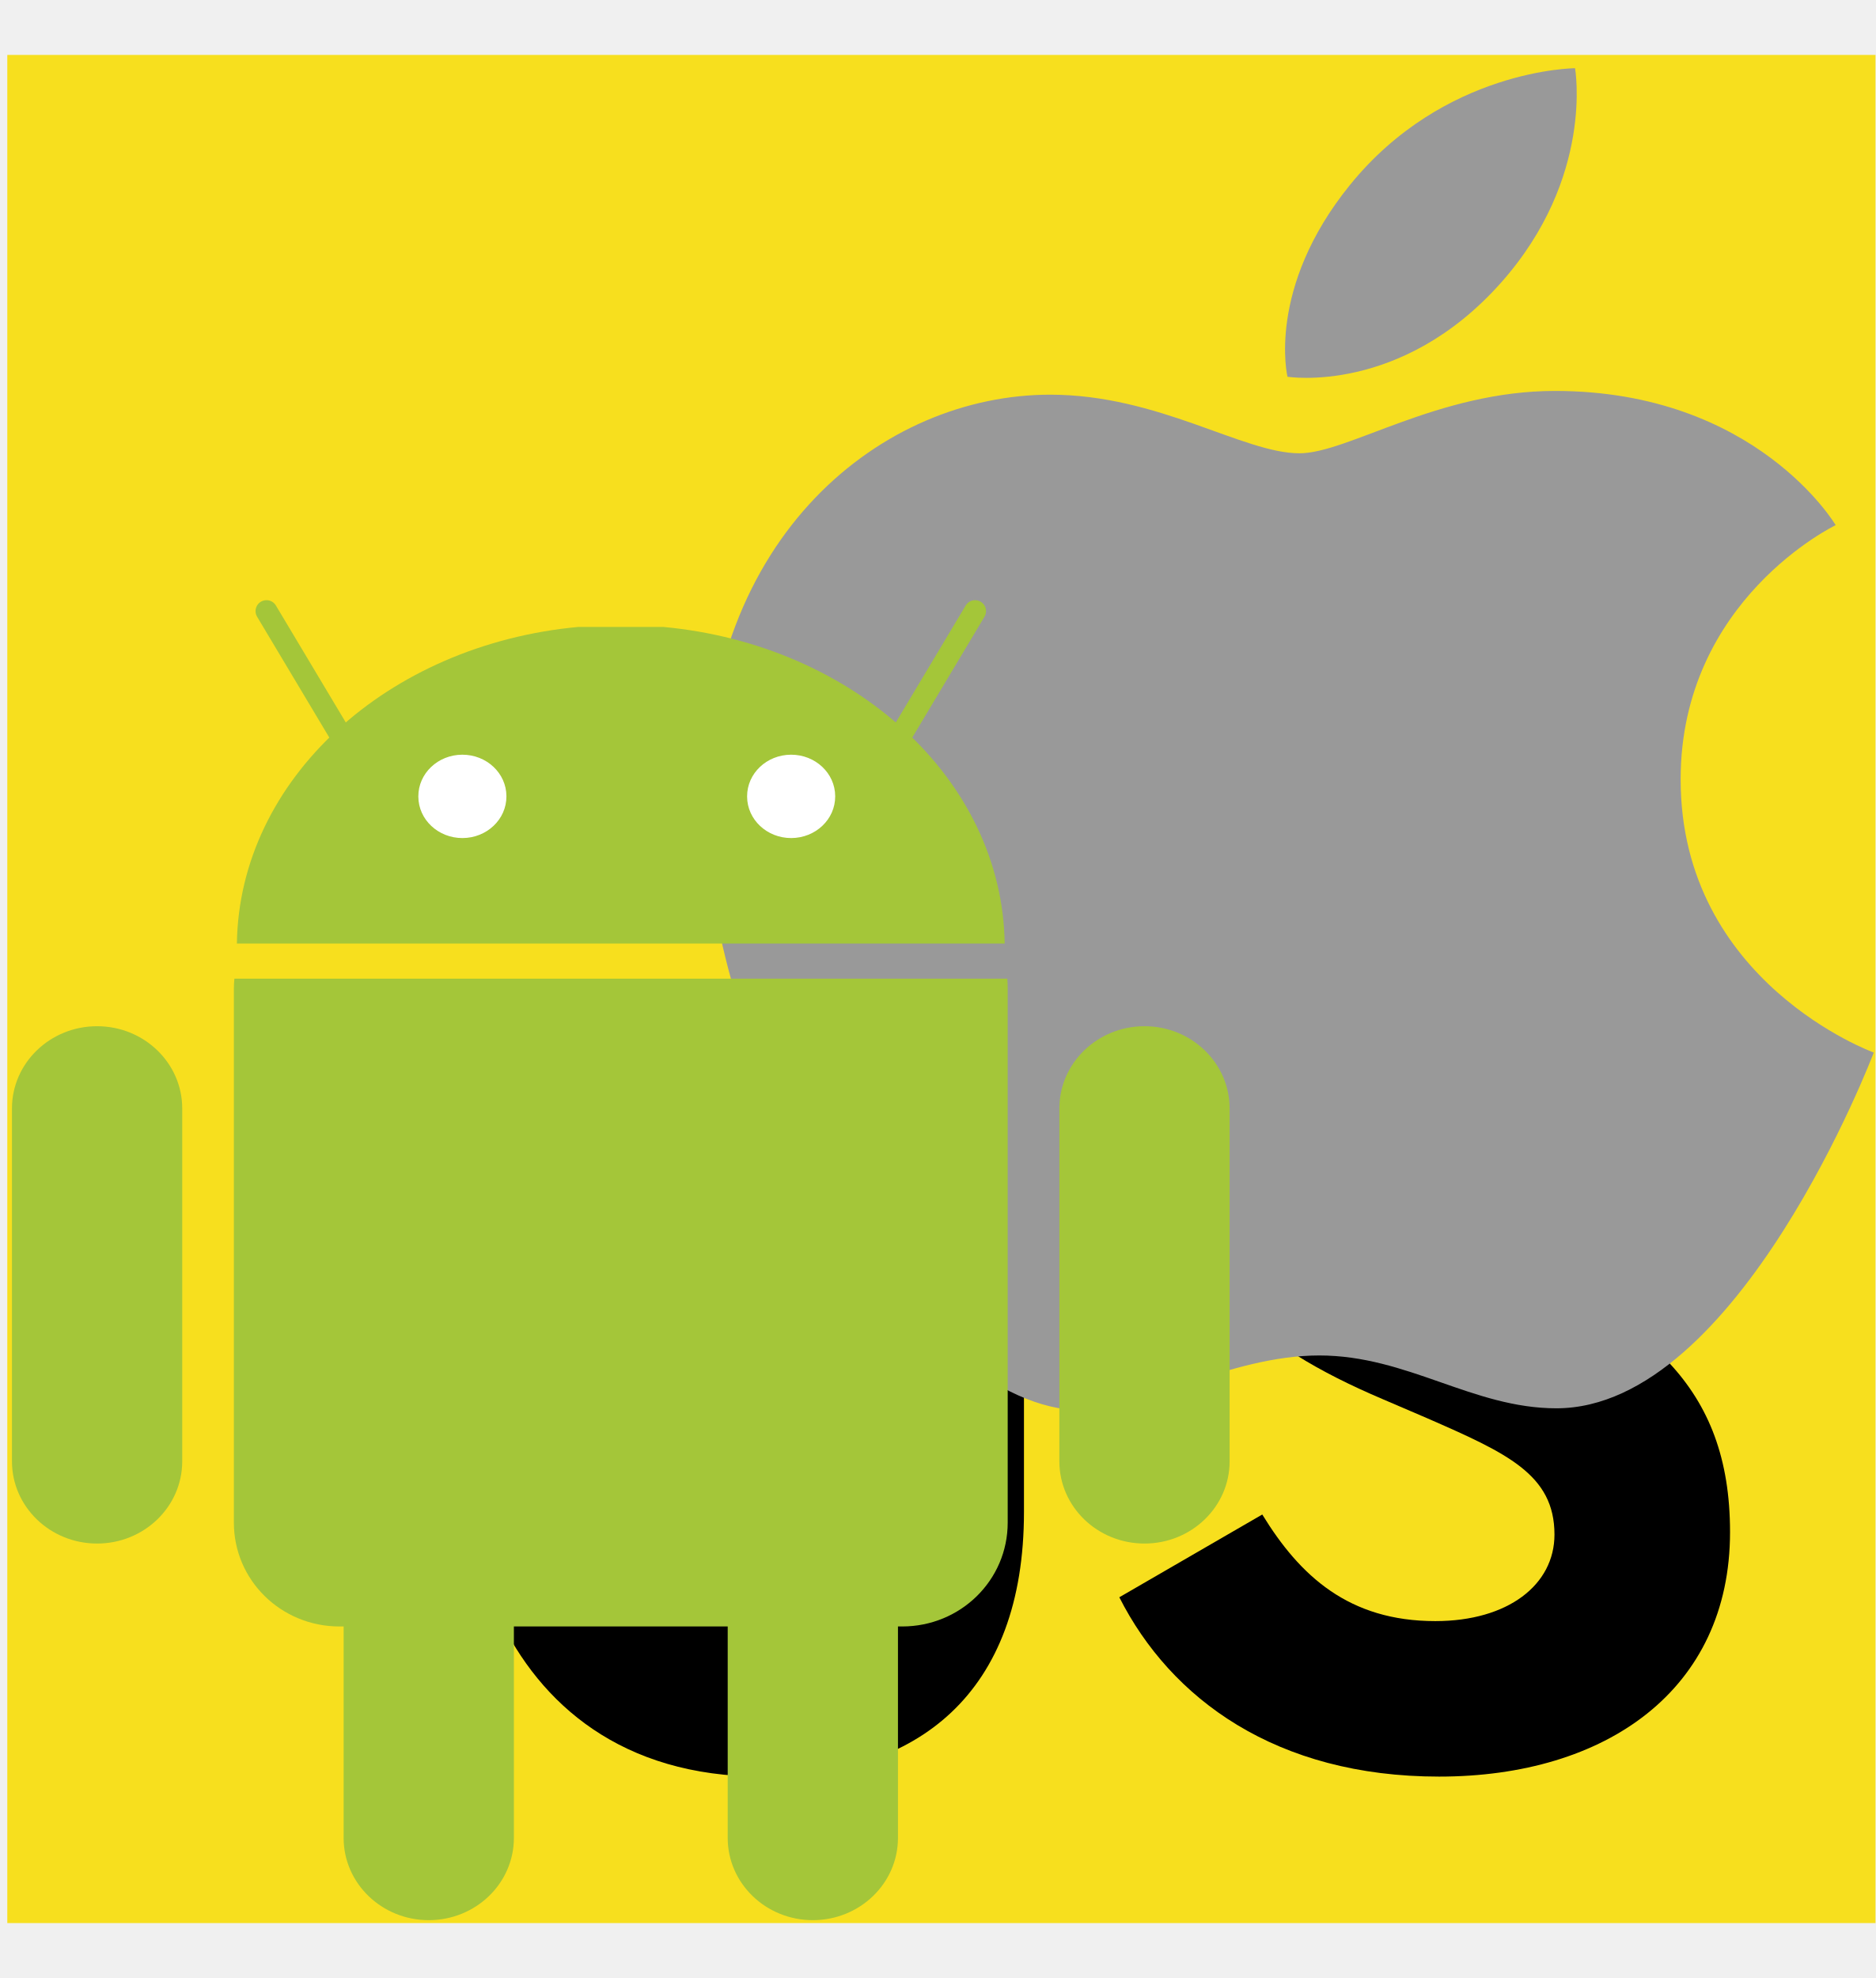
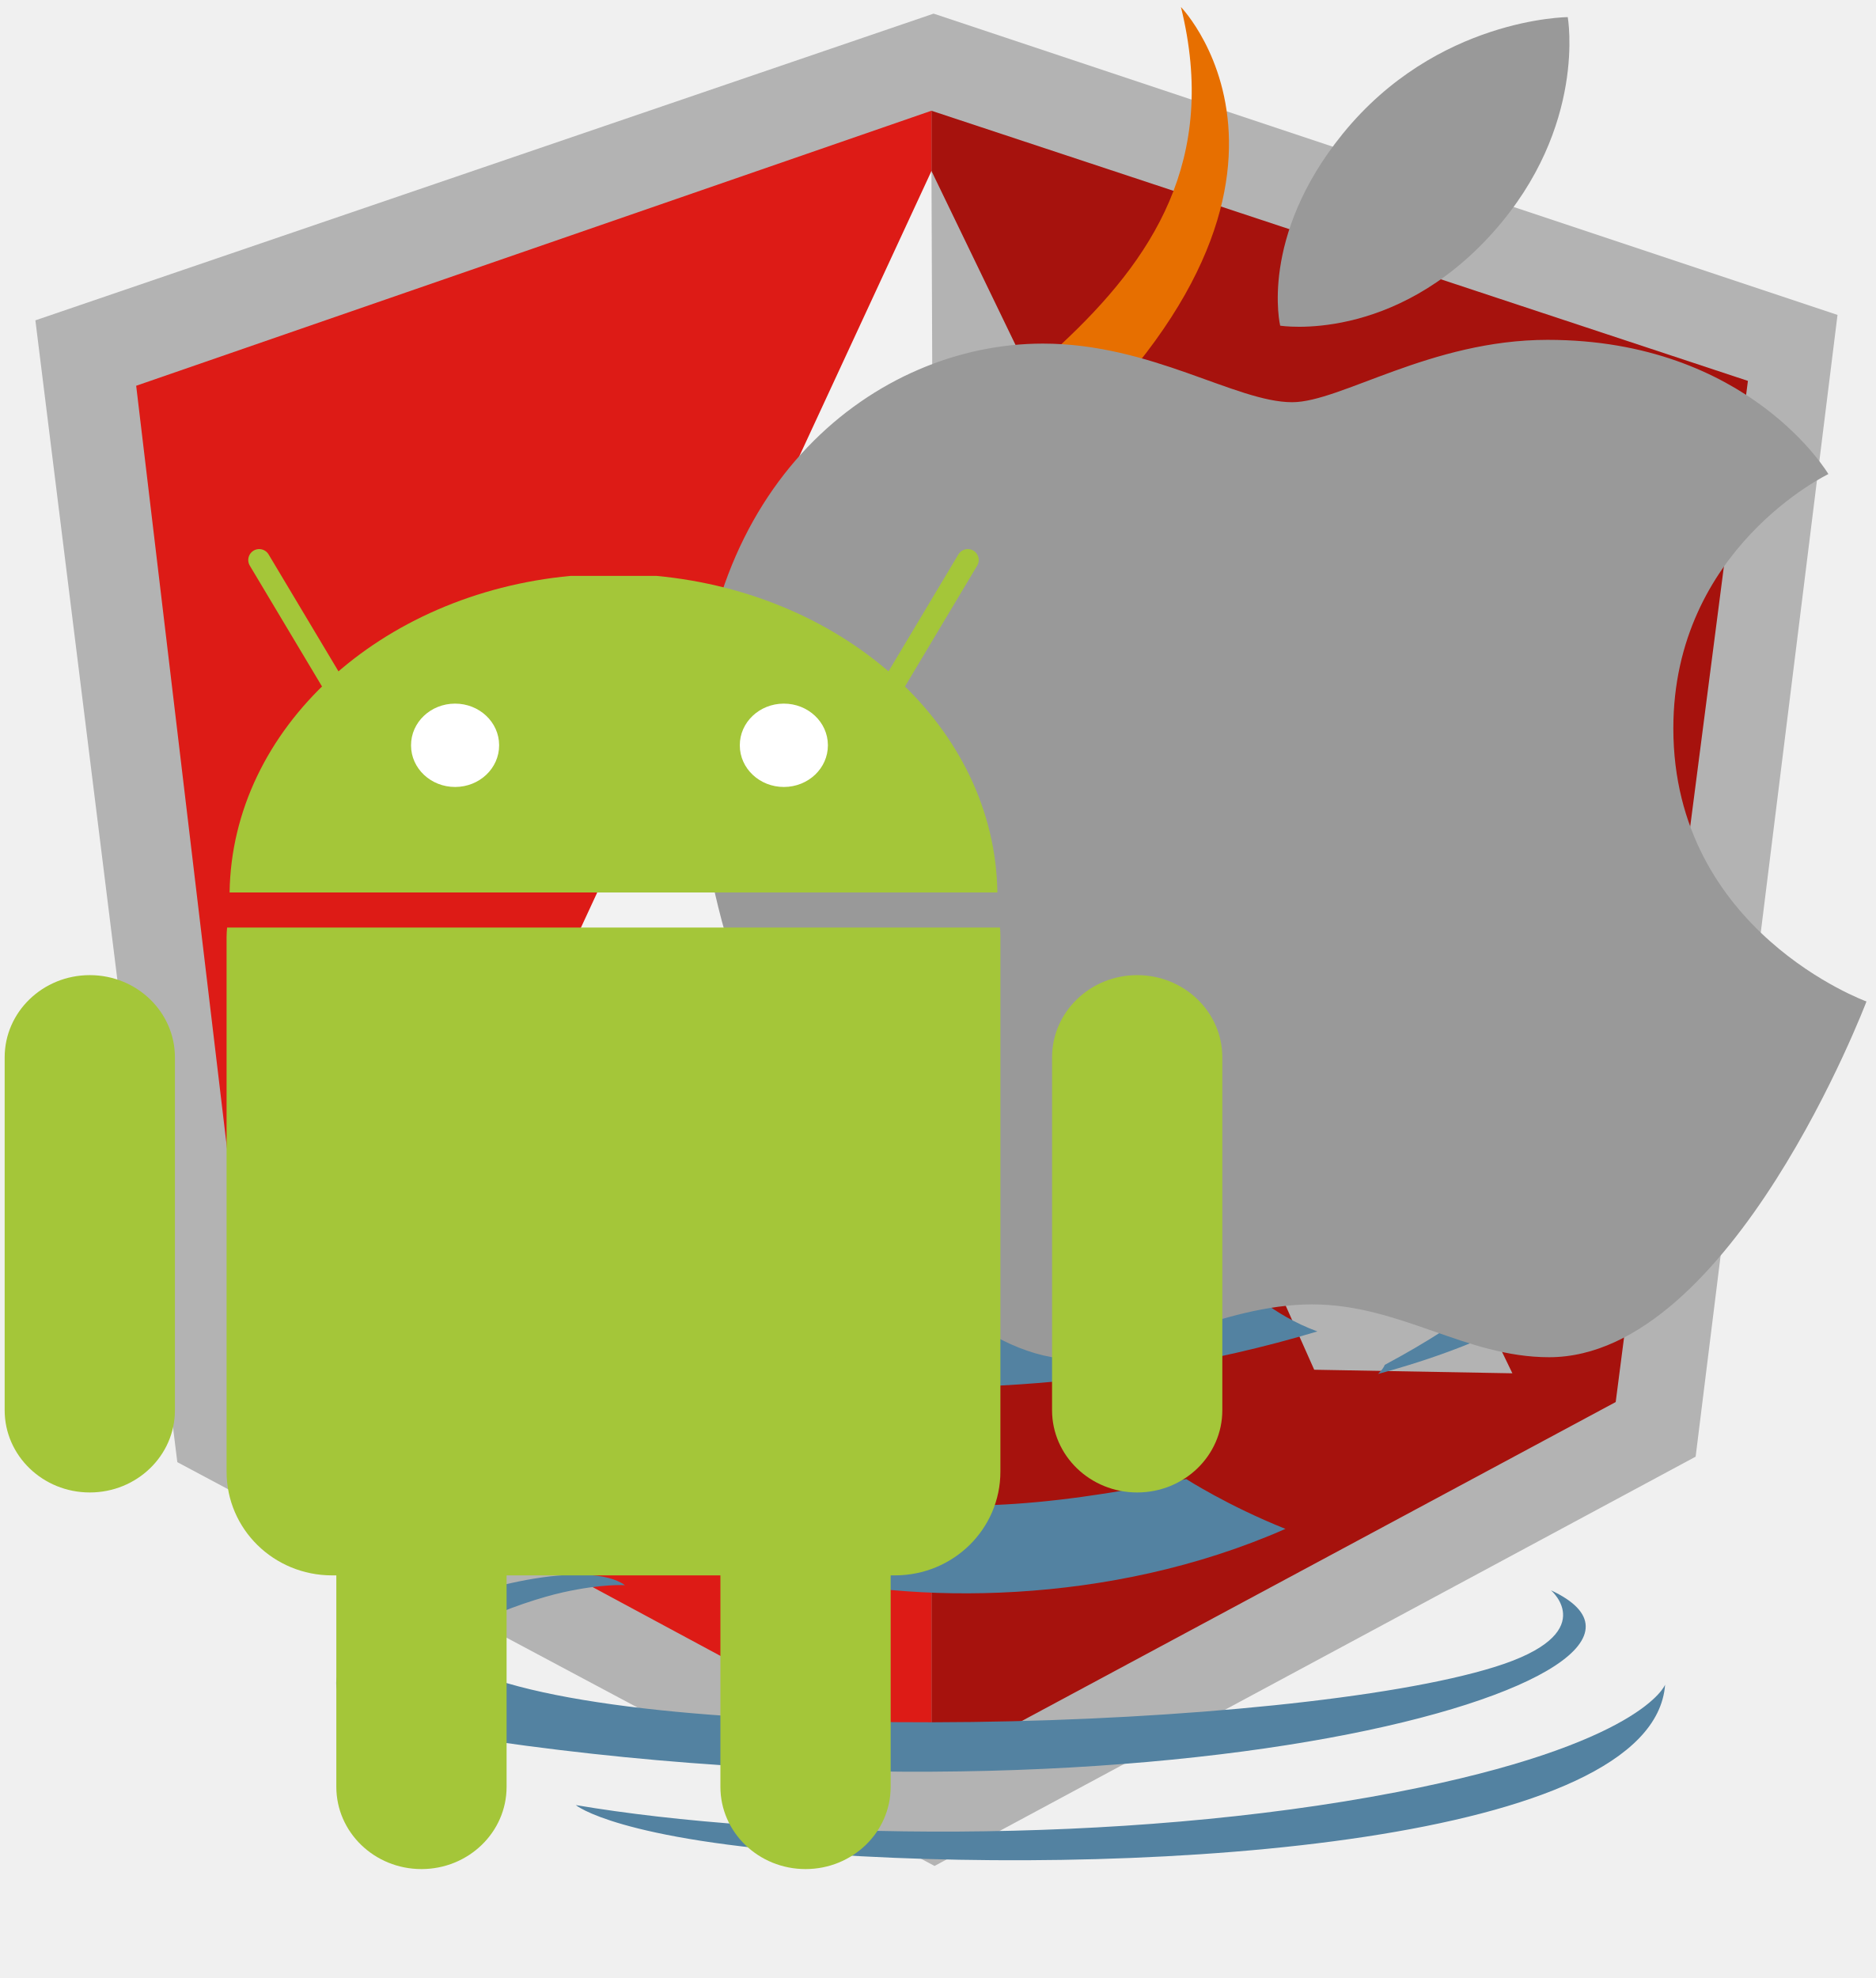
- <svg xmlns="http://www.w3.org/2000/svg" xmlns:ns1="https://boxy-svg.com" width="256px" height="270px" viewBox="-1 0 257 256">
-   <g id="logo1">
+ <svg xmlns="http://www.w3.org/2000/svg" xmlns:ns1="https://boxy-svg.com" width="256px" height="270px" viewBox="0 0 257 270">
+   <g id="logo1" transform="matrix(0.97098, 0, 0, 0.942164, 4.024646, 0.077577)">
+     <path style="fill: #B3B3B3" d="M127.606,1.341 L0.849,45.95 L20.88,212.022 L127.741,270.754 L235.152,211.226 L255.175,45.16 L127.606,1.341 Z" />
+     <path style="fill: #A6120D" d="M242.532,54.758 L127.31,15.466 L127.31,256.722 L223.871,203.281 L242.532,54.758 Z" />
+     <path style="fill: #DD1B16" d="M15.073,55.466 L32.238,203.991 L127.309,256.722 L127.309,15.461 L15.073,55.466 Z" />
+     <path style="fill: #F2F2F2" d="M159.027,143.898 L127.31,158.729 L93.881,158.729 L78.167,198.034 L48.939,198.575 L127.31,24.226 L159.027,143.898 L159.027,143.898 Z M155.961,136.431 L127.52,80.128 L104.192,135.462 L127.309,135.462 L155.961,136.431 L155.961,136.431 Z" />
+     <path style="fill: #B3B3B3" d="M127.309,24.226 L127.519,80.128 L153.989,135.505 L127.368,135.505 L127.309,158.694 L164.119,158.729 L181.323,198.581 L209.29,199.099 L127.309,24.226 Z" />
+   </g>
+   <g id="logo2">
    <path style="fill: rgb(83, 130, 161); stroke-width: 0.676;" d="M 104.718 196.835 C 104.718 196.835 95.284 202.479 111.435 204.389 C 130.999 206.685 140.998 206.356 162.56 202.159 C 162.56 202.159 168.229 205.815 176.145 208.981 C 127.812 230.288 66.755 207.747 104.718 196.835" />
    <path style="fill: rgb(83, 130, 161); stroke-width: 0.676;" d="M 98.813 169.032 C 98.813 169.032 88.229 177.089 104.393 178.808 C 125.292 181.026 141.798 181.207 170.359 175.551 C 170.359 175.551 174.31 179.67 180.522 181.923 C 122.08 199.499 56.991 183.309 98.813 169.032" />
    <path style="fill: rgb(231, 111, 0); stroke-width: 0.676;" d="M 148.604 121.867 C 160.513 135.97 145.474 148.662 145.474 148.662 C 145.474 148.662 175.715 132.605 161.826 112.498 C 148.857 93.747 138.909 84.43 192.758 52.308 C 192.759 52.307 108.233 74.021 148.604 121.867" />
    <path style="fill: rgb(83, 130, 161); stroke-width: 0.676;" d="M 212.53 217.401 C 212.53 217.401 219.513 223.32 204.842 227.896 C 176.941 236.59 88.72 239.215 64.213 228.244 C 55.404 224.301 71.924 218.83 77.121 217.683 C 82.54 216.474 85.637 216.699 85.637 216.699 C 75.84 209.601 22.312 230.637 58.447 236.663 C 156.996 253.101 238.094 229.261 212.53 217.401" />
    <path style="fill: rgb(83, 130, 161); stroke-width: 0.676;" d="M 109.256 140.224 C 109.256 140.224 64.381 151.187 93.366 155.167 C 105.604 156.853 129.999 156.471 152.72 154.513 C 171.292 152.902 189.94 149.476 189.94 149.476 C 189.94 149.476 183.392 152.361 178.655 155.687 C 133.085 168.015 45.054 162.28 70.397 149.67 C 91.83 139.015 109.256 140.224 109.256 140.224" />
    <path style="fill: rgb(83, 130, 161); stroke-width: 0.676;" d="M 189.756 186.505 C 236.079 161.746 214.662 137.952 199.713 141.159 C 196.048 141.943 194.414 142.623 194.414 142.623 C 194.414 142.623 195.775 140.431 198.371 139.482 C 227.946 128.788 250.691 171.024 188.824 187.753 C 188.824 187.753 189.542 187.095 189.756 186.505" />
    <path style="fill: rgb(231, 111, 0); stroke-width: 0.676;" d="M 161.826 0.438 C 161.826 0.438 187.481 26.833 137.496 67.424 C 97.41 99.983 128.354 118.547 137.478 139.759 C 114.081 118.045 96.911 98.931 108.429 81.142 C 125.337 55.027 172.179 42.366 161.826 0.438" />
    <path style="fill: rgb(83, 130, 161); stroke-width: 0.676;" d="M 113.807 253.595 C 158.273 256.523 226.553 251.971 228.17 230.332 C 228.17 230.332 225.063 238.534 191.423 245.05 C 153.471 252.395 106.663 251.539 78.9 246.831 C 78.901 246.829 84.585 251.668 113.807 253.595" />
-   </g>
-   <g id="logo2">
-     <path d="M0,0 L256,0 L256,256 L0,256 L0,0 Z" style="fill: rgb(247, 223, 30);" />
-     <path d="M67.312,213.932 L86.903,202.076 C90.682,208.777 94.12,214.447 102.367,214.447 C110.272,214.447 115.256,211.355 115.256,199.327 L115.256,117.529 L139.314,117.529 L139.314,199.667 C139.314,224.584 124.708,235.926 103.398,235.926 C84.153,235.926 72.982,225.959 67.311,213.93" style="fill: rgb(0, 0, 0);" />
-     <path d="M152.381,211.354 L171.969,200.013 C177.126,208.434 183.828,214.62 195.684,214.62 C205.653,214.62 212.009,209.636 212.009,202.762 C212.009,194.514 205.479,191.592 194.481,186.782 L188.468,184.203 C171.111,176.815 159.597,167.535 159.597,147.945 C159.597,129.901 173.345,116.153 194.826,116.153 C210.12,116.153 221.118,121.481 229.022,135.4 L210.291,147.429 C206.166,140.04 201.7,137.119 194.826,137.119 C187.78,137.119 183.312,141.587 183.312,147.429 C183.312,154.646 187.78,157.568 198.09,162.037 L204.104,164.614 C224.553,173.379 236.067,182.313 236.067,202.418 C236.067,224.072 219.055,235.928 196.2,235.928 C173.861,235.928 159.426,225.274 152.381,211.354" style="fill: rgb(0, 0, 0);" />
  </g>
  <g id="logo3">
    <path style="fill: rgb(153, 153, 153); stroke-width: 0.302;" d="M 183.98 17.824 C 196.885 1.898 214.829 1.82 214.829 1.82 C 214.829 1.82 217.497 16.794 204.678 31.219 C 190.985 46.62 175.423 44.1 175.423 44.1 C 175.423 44.1 172.503 31.988 183.98 17.824 Z" ns1:origin="0.5 0.5" />
    <path style="fill: rgb(153, 153, 153); stroke-width: 0.302;" d="M 177.065 54.589 C 183.705 54.589 196.029 46.044 212.07 46.044 C 239.68 46.044 250.543 64.438 250.543 64.438 C 250.543 64.438 229.298 74.608 229.298 99.282 C 229.298 127.117 255.763 136.709 255.763 136.709 C 255.763 136.709 237.263 185.459 212.276 185.459 C 200.798 185.459 191.875 178.219 179.782 178.219 C 167.458 178.219 155.23 185.729 147.265 185.729 C 124.447 185.73 95.62 139.486 95.62 102.314 C 95.62 65.742 120.02 46.557 142.906 46.557 C 157.784 46.557 169.331 54.589 177.065 54.589 Z" ns1:origin="0.5 0.5" />
    <path id="c-4-14-6-4-9" style="fill:#A4C639;" d="M 57.752 184.71 L 57.752 184.71 C 64.195 184.71 69.418 189.757 69.418 195.981 L 69.418 244.331 C 69.418 250.555 64.195 255.601 57.752 255.601 L 57.752 255.601 C 51.31 255.601 46.087 250.555 46.087 244.331 L 46.087 195.981 C 46.087 189.757 51.31 184.71 57.752 184.71 Z" ns1:origin="0.5 0.5" />
    <path id="rect8719-3-2-7-4-3" style="fill:#A4C639;" d="M 31.12 126.581 C 31.081 127.008 31.048 127.44 31.048 127.877 L 31.048 201.131 C 31.048 209.009 37.502 215.355 45.514 215.355 L 122.618 215.355 C 130.63 215.355 137.085 209.009 137.085 201.131 L 137.085 127.877 C 137.085 127.44 137.069 127.007 137.031 126.581 L 31.12 126.581 L 31.12 126.581 Z" ns1:origin="0.5 0.5" />
    <path id="c-4-8-9-1-4-9" style="fill:#A4C639;" d="M 110.382 184.71 L 110.382 184.71 C 116.824 184.71 122.048 189.757 122.048 195.981 L 122.048 244.331 C 122.048 250.555 116.824 255.601 110.382 255.601 L 110.382 255.601 C 103.94 255.601 98.717 250.555 98.717 244.331 L 98.717 195.981 C 98.717 189.757 103.94 184.71 110.382 184.71 Z" ns1:origin="0.5 0.5" />
    <path id="c-4-9-2-9-2-9" style="fill:#A4C639;" d="M 12.305 133.1 L 12.305 133.1 C 18.746 133.1 23.97 138.147 23.97 144.371 L 23.97 192.721 C 23.97 198.945 18.746 203.992 12.305 203.992 L 12.305 203.992 C 5.862 203.992 0.639 198.945 0.639 192.721 L 0.639 144.371 C 0.638 138.147 5.861 133.1 12.305 133.1 Z" ns1:origin="0.5 0.5" />
    <path id="c-4-1-7-3-8-4" style="fill:#A4C639;" d="M 155.83 133.1 L 155.83 133.1 C 162.272 133.1 167.495 138.147 167.495 144.371 L 167.495 192.721 C 167.495 198.945 162.272 203.992 155.83 203.992 L 155.83 203.992 C 149.387 203.992 144.164 198.945 144.164 192.721 L 144.164 144.371 C 144.164 138.147 149.387 133.1 155.83 133.1 Z" ns1:origin="0.5 0.5" />
    <path id="path4090-4-4-4-8" style="fill:#A4C639;" d="M 31.461 121.769 C 31.785 99.269 52.112 80.819 78.204 78.388 L 89.928 78.388 C 116.021 80.82 136.347 99.27 136.671 121.769 L 31.461 121.769 Z" ns1:origin="0.5 0.5" />
    <path id="path4160-1-3-5-6" style="fill:none;stroke:#A4C639;stroke-width:3;stroke-linecap:round;stroke-linejoin:round;" d="M 35.518 76.216 L 47.824 96.81" ns1:origin="0.5 0.5" />
    <path id="path4160-9-0-1-7-9" style="fill:none;stroke:#A4C639;stroke-width:3;stroke-linecap:round;stroke-linejoin:round;" d="M 132.616 76.216 L 120.31 96.81" ns1:origin="0.5 0.5" />
    <path id="path4109-7-3-2-5-7-2-0" style="fill:#FFFFFF;" d="M 68.395 101.604 C 68.405 104.749 65.711 107.306 62.377 107.315 C 59.045 107.324 56.335 104.781 56.325 101.636 C 56.325 101.625 56.325 101.615 56.325 101.604 C 56.316 98.458 59.01 95.902 62.343 95.893 C 65.676 95.884 68.385 98.427 68.395 101.573 C 68.395 101.583 68.395 101.594 68.395 101.604 Z" ns1:origin="0.5 0.5" />
    <path id="path4109-0-0-3-1-5-0-0-0" style="fill:#FFFFFF;" d="M 113.446 101.604 C 113.456 104.749 110.762 107.306 107.428 107.315 C 104.096 107.324 101.386 104.781 101.376 101.636 C 101.376 101.625 101.376 101.615 101.376 101.604 C 101.367 98.458 104.061 95.902 107.394 95.893 C 110.726 95.884 113.436 98.427 113.446 101.573 C 113.446 101.583 113.446 101.594 113.446 101.604 Z" ns1:origin="0.5 0.5" />
  </g>
</svg>
